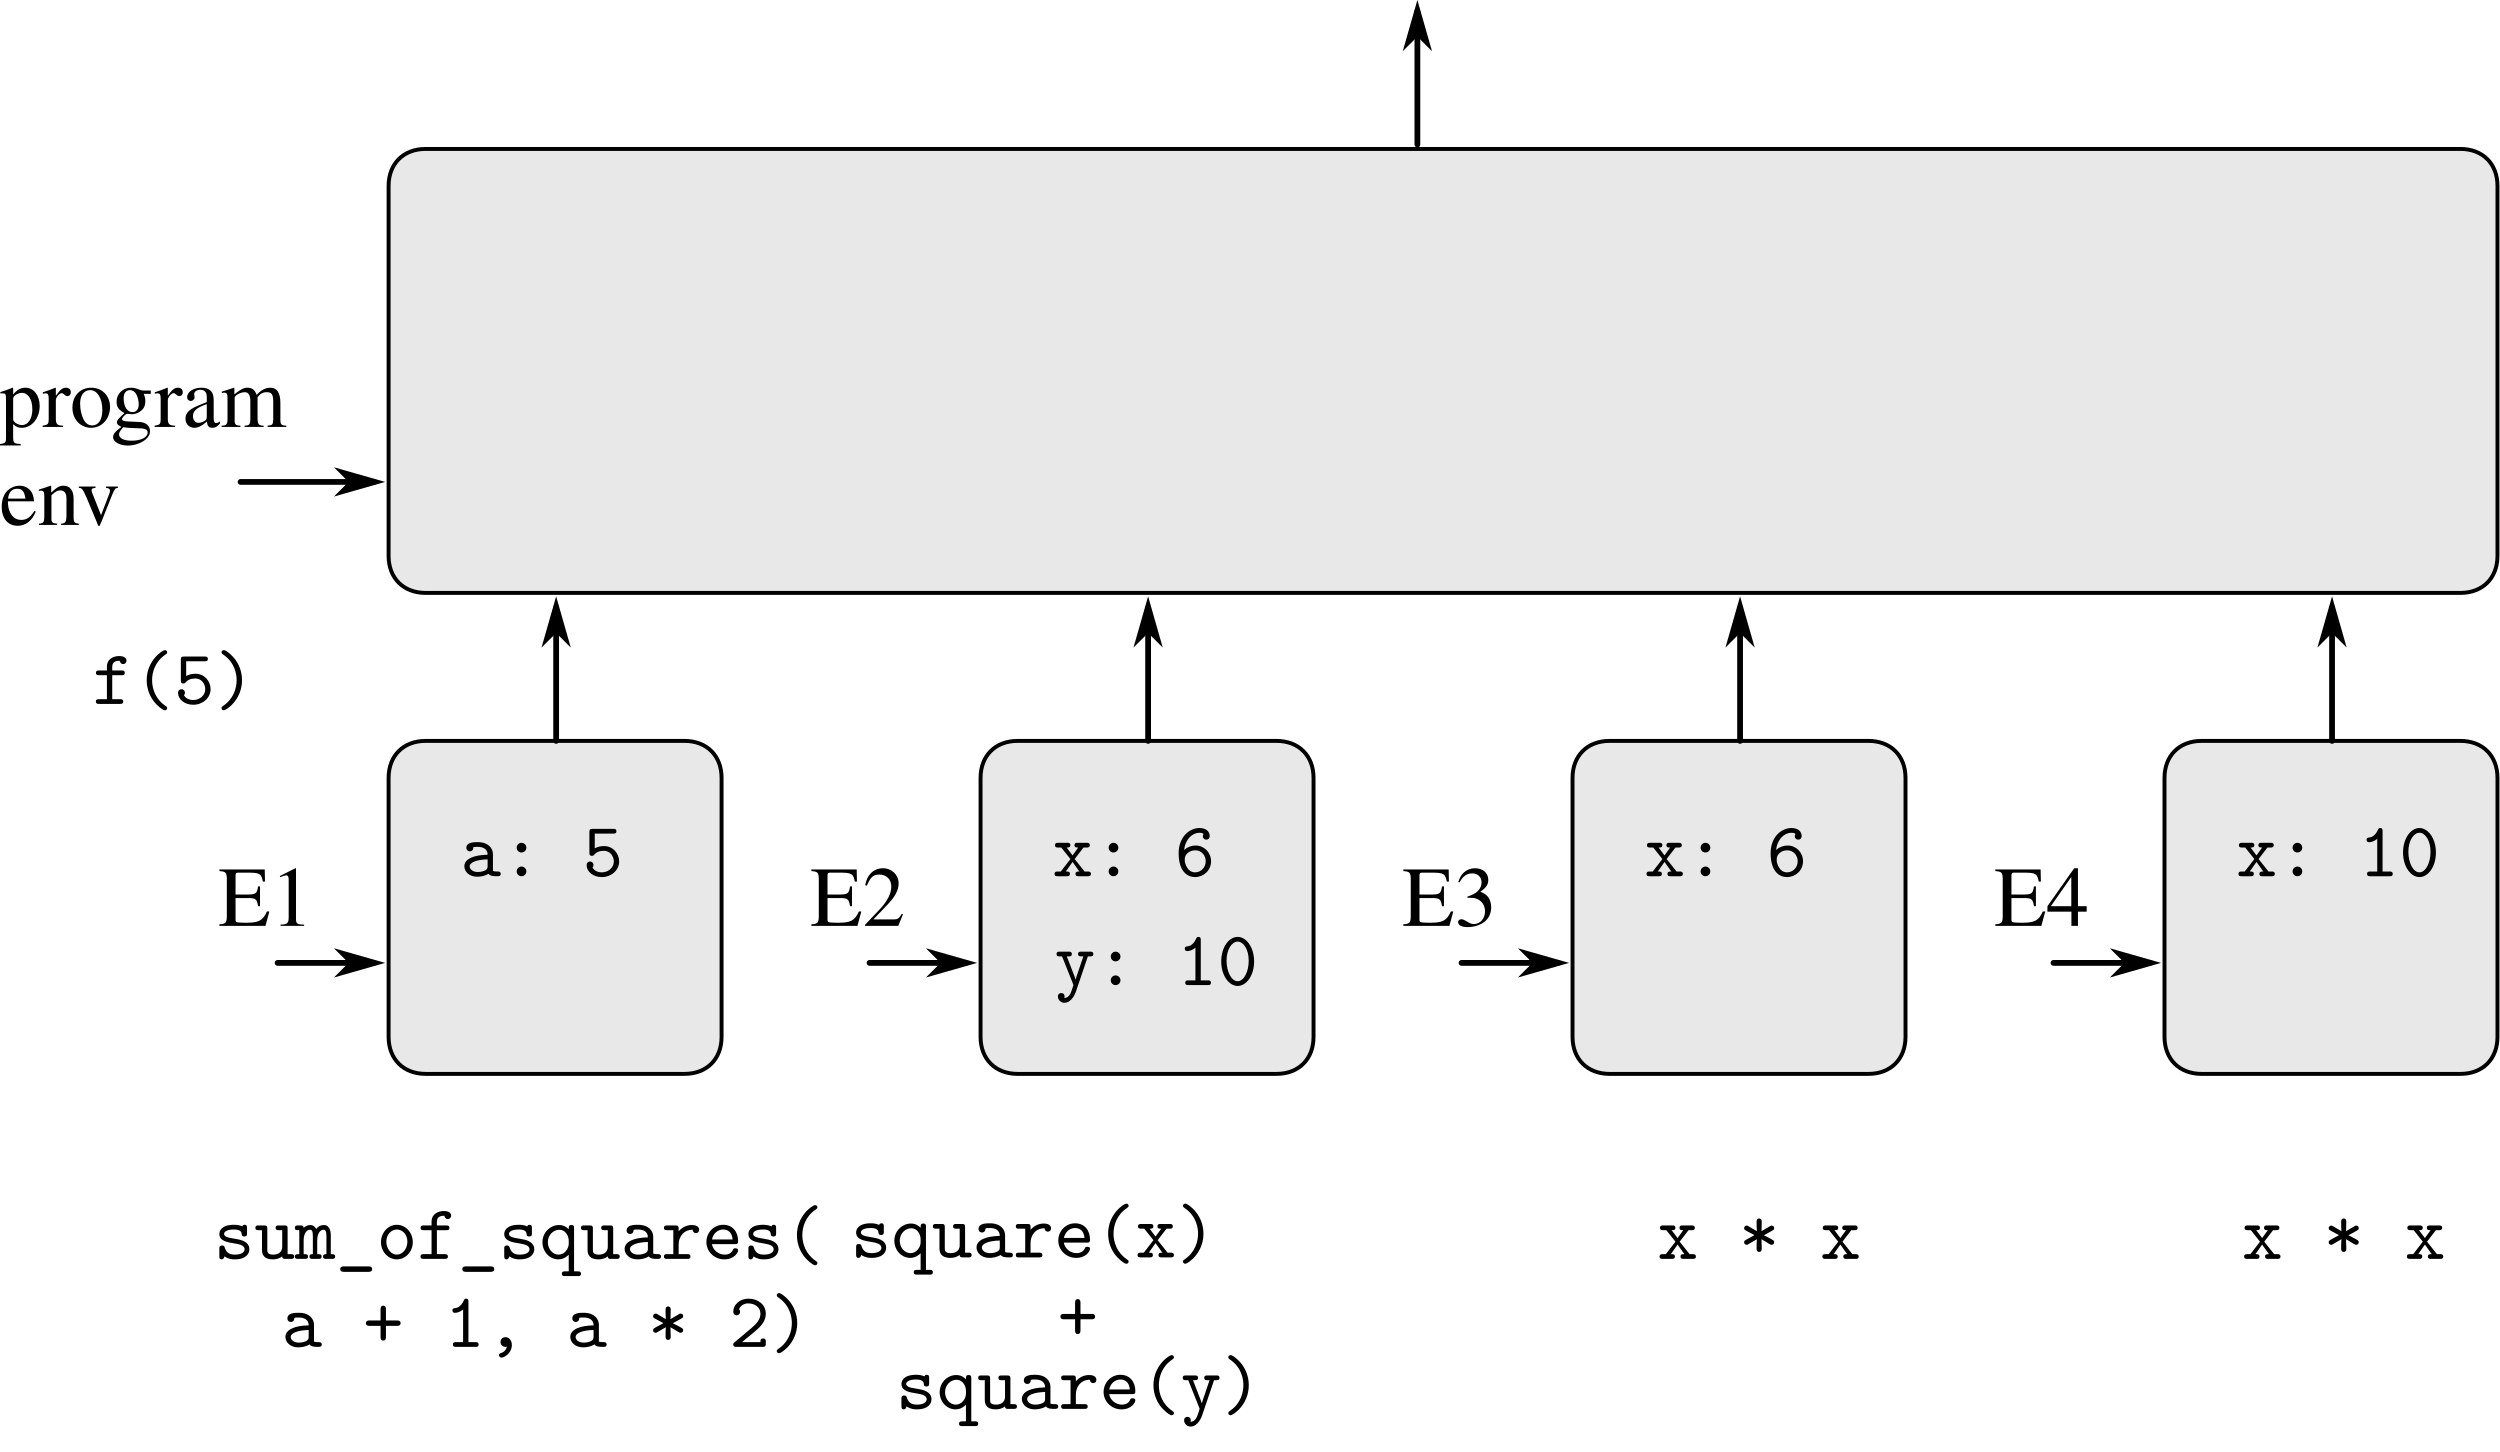
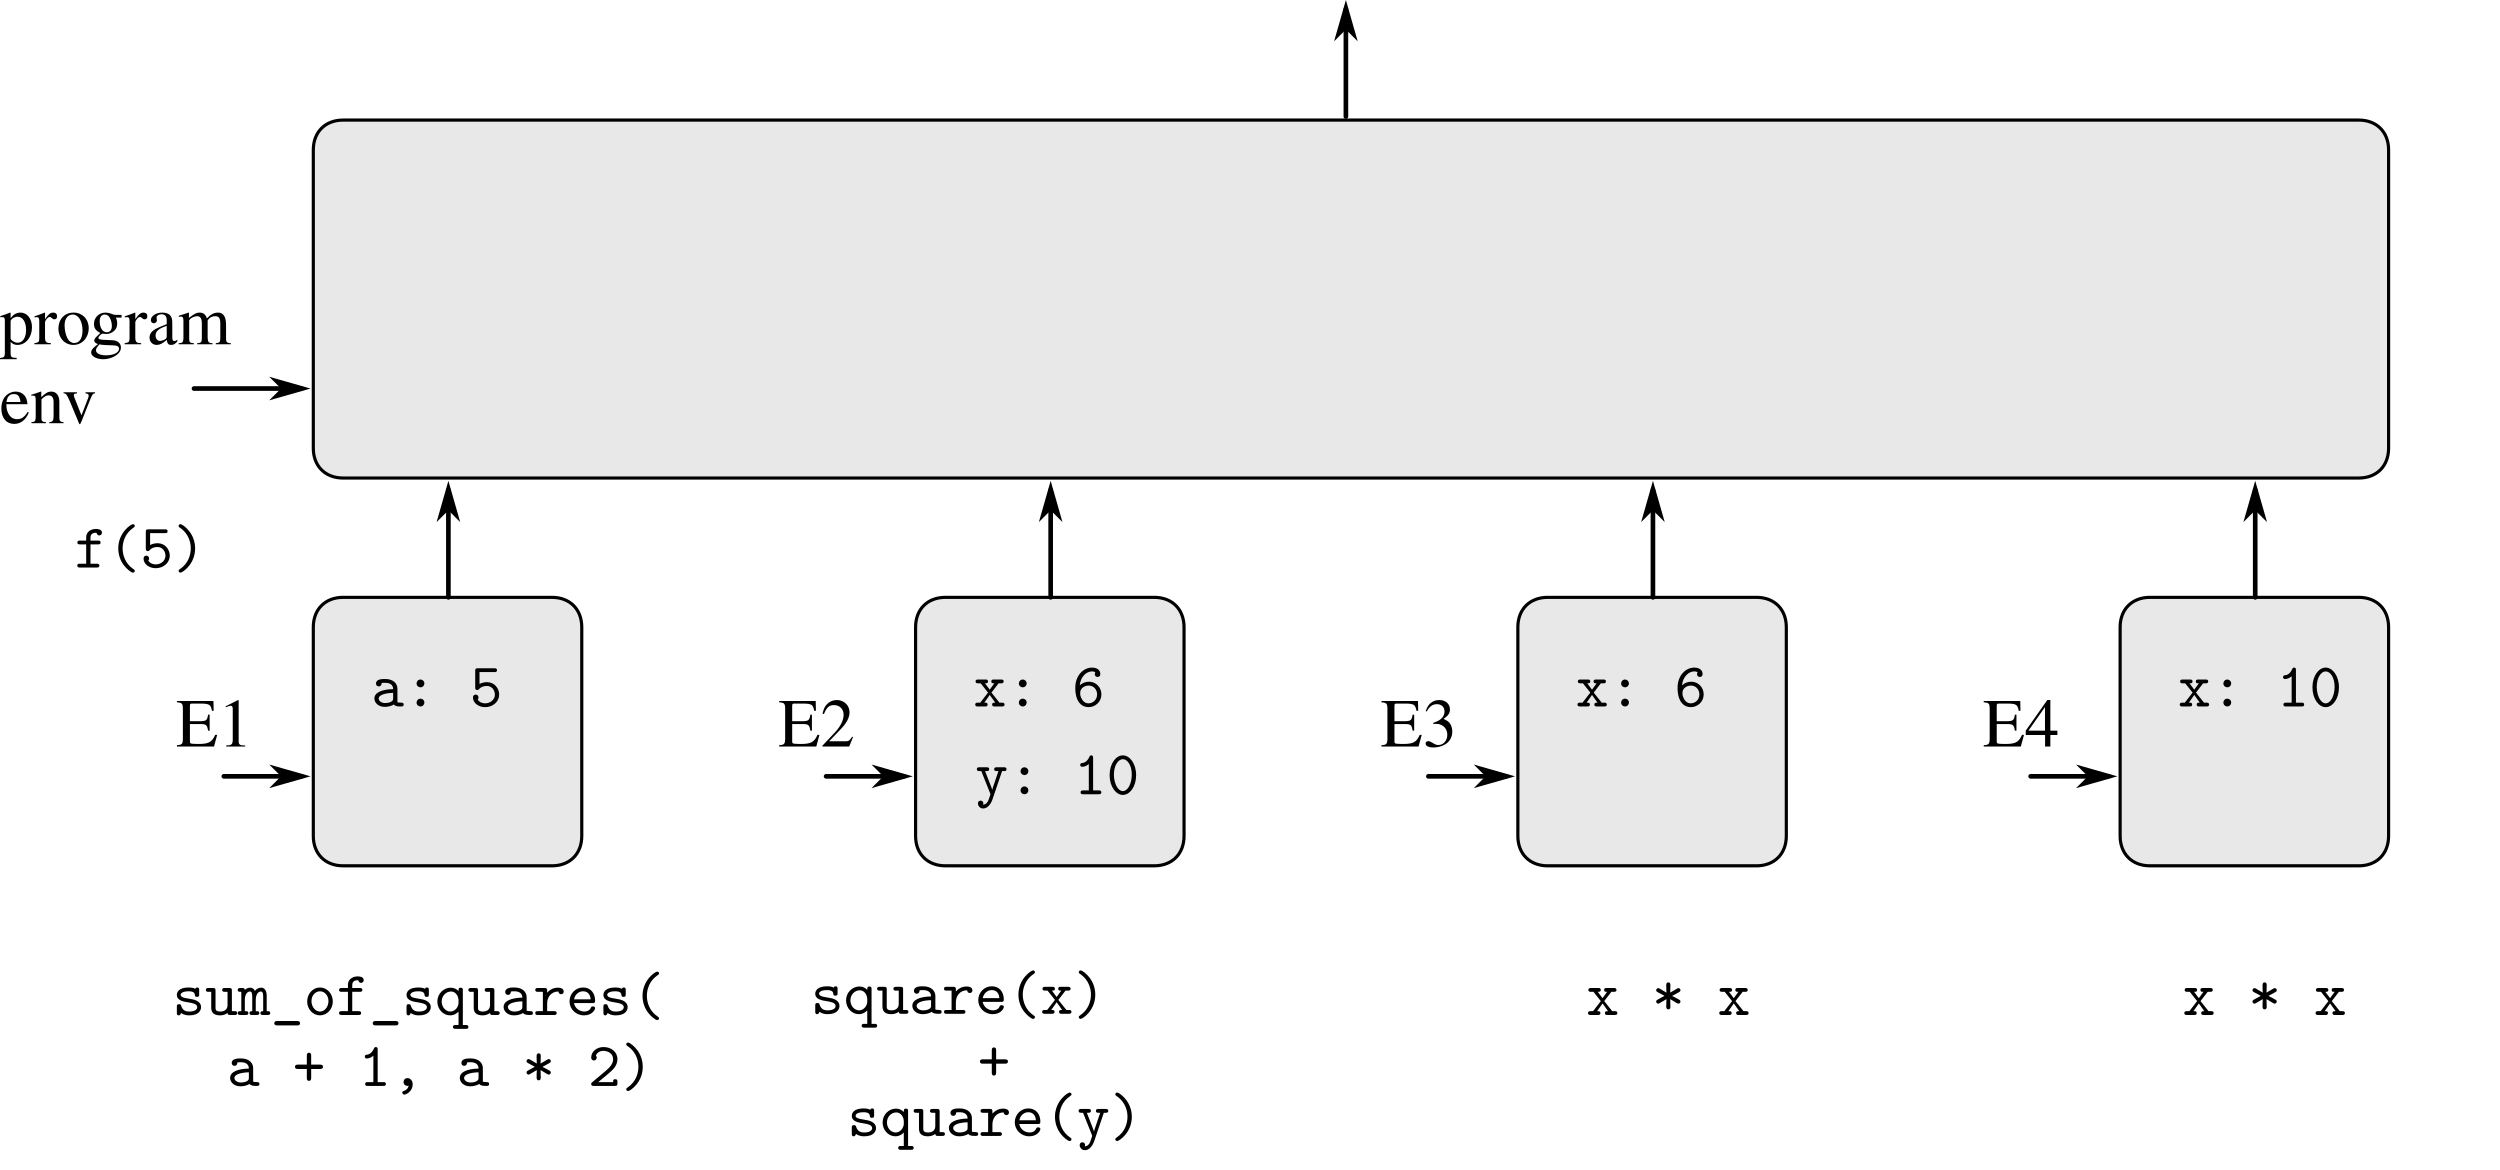
- <svg xmlns="http://www.w3.org/2000/svg" preserveAspectRatio="xMinYMin meet" viewBox="0 0 645 374.362" id="svg3170" version="1.1" width="645" height="374.362">
+ <svg xmlns="http://www.w3.org/2000/svg" preserveAspectRatio="xMinYMin meet" viewBox="0 0 800 374.362" id="svg3170" version="1.1" width="800" height="374.362">
  <defs id="defs3172">
    <marker refX="0" refY="0" orient="auto" id="Arrow1Mend-6" style="overflow:visible">
      <path d="M 0,0 5,-5 -12.5,0 5,5 Z" transform="matrix(-0.4,0,0,-0.4,-4,0)" id="path3809-6-2" style="fill:#000000;fill-rule:evenodd;stroke:#000000;stroke-width:1pt;marker-start:none" />
    </marker>
    <marker refX="0" refY="0" orient="auto" id="marker3973" style="overflow:visible">
      <path d="M 0,0 5,-5 -12.5,0 5,5 Z" transform="matrix(-0.4,0,0,-0.4,-4,0)" id="path3975" style="fill:#000000;fill-rule:evenodd;stroke:#000000;stroke-width:1pt;marker-start:none" />
    </marker>
    <marker refX="0" refY="0" orient="auto" id="marker3977" style="overflow:visible">
      <path d="M 0,0 5,-5 -12.5,0 5,5 Z" transform="matrix(-0.4,0,0,-0.4,-4,0)" id="path3979" style="fill:#000000;fill-rule:evenodd;stroke:#000000;stroke-width:1pt;marker-start:none" />
    </marker>
    <marker refX="0" refY="0" orient="auto" id="marker3981" style="overflow:visible">
      <path d="M 0,0 5,-5 -12.5,0 5,5 Z" transform="matrix(-0.4,0,0,-0.4,-4,0)" id="path3983" style="fill:#000000;fill-rule:evenodd;stroke:#000000;stroke-width:1pt;marker-start:none" />
    </marker>
    <marker refX="0" refY="0" orient="auto" id="Arrow1Mend" style="overflow:visible">
      <path d="M 0,0 5,-5 -12.5,0 5,5 Z" transform="matrix(-0.4,0,0,-0.4,-4,0)" id="path3809" style="fill:#000000;fill-rule:evenodd;stroke:#000000;stroke-width:1pt;marker-start:none" />
    </marker>
    <marker refX="0" refY="0" orient="auto" id="marker3987" style="overflow:visible">
      <path d="M 0,0 5,-5 -12.5,0 5,5 Z" transform="matrix(-0.4,0,0,-0.4,-4,0)" id="path3989" style="fill:#000000;fill-rule:evenodd;stroke:#000000;stroke-width:1pt;marker-start:none" />
    </marker>
    <marker refX="0" refY="0" orient="auto" id="Arrow1Mend-6-9" style="overflow:visible">
      <path d="M 0,0 5,-5 -12.5,0 5,5 Z" transform="matrix(-0.4,0,0,-0.4,-4,0)" id="path3809-6-2-9" style="fill:#000000;fill-rule:evenodd;stroke:#000000;stroke-width:1pt;marker-start:none" />
    </marker>
    <marker refX="0" refY="0" orient="auto" id="marker4149" style="overflow:visible">
      <path d="M 0,0 5,-5 -12.5,0 5,5 Z" transform="matrix(-0.4,0,0,-0.4,-4,0)" id="path4151" style="fill:#000000;fill-rule:evenodd;stroke:#000000;stroke-width:1pt;marker-start:none" />
    </marker>
    <marker refX="0" refY="0" orient="auto" id="Arrow1Mend-6-2" style="overflow:visible">
      <path d="M 0,0 5,-5 -12.5,0 5,5 Z" transform="matrix(-0.4,0,0,-0.4,-4,0)" id="path3809-6-2-5" style="fill:#000000;fill-rule:evenodd;stroke:#000000;stroke-width:1pt;marker-start:none" />
    </marker>
    <marker refX="0" refY="0" orient="auto" id="marker4580" style="overflow:visible">
      <path d="M 0,0 5,-5 -12.5,0 5,5 Z" transform="matrix(-0.4,0,0,-0.4,-4,0)" id="path4582" style="fill:#000000;fill-rule:evenodd;stroke:#000000;stroke-width:1pt;marker-start:none" />
    </marker>
    <marker refX="0" refY="0" orient="auto" id="Arrow1Mend-6-4" style="overflow:visible">
      <path d="M 0,0 5,-5 -12.5,0 5,5 Z" transform="matrix(-0.4,0,0,-0.4,-4,0)" id="path3809-6-2-51" style="fill:#000000;fill-rule:evenodd;stroke:#000000;stroke-width:1pt;marker-start:none" />
    </marker>
    <marker refX="0" refY="0" orient="auto" id="marker4680" style="overflow:visible">
      <path d="M 0,0 5,-5 -12.5,0 5,5 Z" transform="matrix(-0.4,0,0,-0.4,-4,0)" id="path4682" style="fill:#000000;fill-rule:evenodd;stroke:#000000;stroke-width:1pt;marker-start:none" />
    </marker>
    <marker refX="0" refY="0" orient="auto" id="Arrow1Mend-6-92" style="overflow:visible">
      <path d="M 0,0 5,-5 -12.5,0 5,5 Z" transform="matrix(-0.4,0,0,-0.4,-4,0)" id="path3809-6-2-0" style="fill:#000000;fill-rule:evenodd;stroke:#000000;stroke-width:1pt;marker-start:none" />
    </marker>
  </defs>
  <g transform="translate(-52.92354,-12.55228)" id="layer2" style="display:inline">
-     <path d="m 162.727,50.978 h 525.001 c 5.727,0 9.545,3.818 9.545,9.545 v 95.455 c 0,5.727 -3.818,9.545 -9.545,9.545 H 162.727 c -5.727,0 -9.545,-3.818 -9.545,-9.545 V 60.524 c 0,-5.727 3.818,-9.545 9.545,-9.545 z" id="rect5327" style="fill:#e8e8e8;fill-opacity:1;stroke:#000000;stroke-width:1.015;stroke-linecap:round;stroke-linejoin:round;stroke-miterlimit:4;stroke-dasharray:none;stroke-dashoffset:0;stroke-opacity:1" />
+     <path d="m 162.727,50.978 h 645.001 c 5.727,0 9.545,3.818 9.545,9.545 v 95.455 c 0,5.727 -3.818,9.545 -9.545,9.545 H 162.727 c -5.727,0 -9.545,-3.818 -9.545,-9.545 V 60.524 c 0,-5.727 3.818,-9.545 9.545,-9.545 z" id="rect5327" style="fill:#e8e8e8;fill-opacity:1;stroke:#000000;stroke-width:1.015;stroke-linecap:round;stroke-linejoin:round;stroke-miterlimit:4;stroke-dasharray:none;stroke-dashoffset:0;stroke-opacity:1" />
    <path d="m 115,136.887 h 34.364" id="path4451" style="fill:none;stroke:#000000;stroke-width:1.488;stroke-linecap:round;stroke-linejoin:round;stroke-miterlimit:4;stroke-dasharray:none;stroke-opacity:1;marker-end:url(#Arrow1Mend-6)" />
-     <path d="m 468.182,203.706 h 66.818 c 5.727,0 9.545,3.818 9.545,9.545 v 66.818 c 0,5.727 -3.818,9.545 -9.545,9.545 h -66.818 c -5.727,0 -9.545,-3.818 -9.545,-9.545 V 213.251 c 0,-5.727 3.818,-9.545 9.545,-9.545 z" id="rect5327-2" style="fill:#e8e8e8;fill-opacity:1;stroke:#000000;stroke-width:1.015;stroke-linecap:round;stroke-linejoin:round;stroke-miterlimit:4;stroke-dasharray:none;stroke-dashoffset:0;stroke-opacity:1" />
-     <path d="m 430.001,260.978 h 24.818" id="path4451-8" style="fill:none;stroke:#000000;stroke-width:1.488;stroke-linecap:round;stroke-linejoin:round;stroke-miterlimit:4;stroke-dasharray:none;stroke-opacity:1;marker-end:url(#Arrow1Mend-6)" />
-     <path d="M 501.864,203.706 V 169.342" id="path4451-8-3" style="fill:none;stroke:#000000;stroke-width:1.488;stroke-linecap:round;stroke-linejoin:round;stroke-miterlimit:4;stroke-dasharray:none;stroke-opacity:1;marker-end:url(#Arrow1Mend-6)" />
+     <path d="m 548.182,203.706 h 66.818 c 5.727,0 9.545,3.818 9.545,9.545 v 66.818 c 0,5.727 -3.818,9.545 -9.545,9.545 h -66.818 c -5.727,0 -9.545,-3.818 -9.545,-9.545 V 213.251 c 0,-5.727 3.818,-9.545 9.545,-9.545 z" id="rect5327-2" style="fill:#e8e8e8;fill-opacity:1;stroke:#000000;stroke-width:1.015;stroke-linecap:round;stroke-linejoin:round;stroke-miterlimit:4;stroke-dasharray:none;stroke-dashoffset:0;stroke-opacity:1" />
+     <path d="m 510.001,260.978 h 24.818" id="path4451-8" style="fill:none;stroke:#000000;stroke-width:1.488;stroke-linecap:round;stroke-linejoin:round;stroke-miterlimit:4;stroke-dasharray:none;stroke-opacity:1;marker-end:url(#Arrow1Mend-6)" />
+     <path d="M 581.864,203.706 V 169.342" id="path4451-8-3" style="fill:none;stroke:#000000;stroke-width:1.488;stroke-linecap:round;stroke-linejoin:round;stroke-miterlimit:4;stroke-dasharray:none;stroke-opacity:1;marker-end:url(#Arrow1Mend-6)" />
    <path d="m 162.727,203.706 h 66.818 c 5.727,0 9.545,3.818 9.545,9.545 v 66.818 c 0,5.727 -3.818,9.545 -9.545,9.545 h -66.818 c -5.727,0 -9.545,-3.818 -9.545,-9.545 V 213.251 c 0,-5.727 3.818,-9.545 9.545,-9.545 z" id="rect5327-2-7" style="fill:#e8e8e8;fill-opacity:1;stroke:#000000;stroke-width:1.015;stroke-linecap:round;stroke-linejoin:round;stroke-miterlimit:4;stroke-dasharray:none;stroke-dashoffset:0;stroke-opacity:1" />
    <path d="m 124.546,260.978 h 24.818" id="path4451-8-5" style="fill:none;stroke:#000000;stroke-width:1.488;stroke-linecap:round;stroke-linejoin:round;stroke-miterlimit:4;stroke-dasharray:none;stroke-opacity:1;marker-end:url(#Arrow1Mend-6)" />
    <path d="M 196.409,203.706 V 169.342" id="path4451-8-3-5" style="fill:none;stroke:#000000;stroke-width:1.488;stroke-linecap:round;stroke-linejoin:round;stroke-miterlimit:4;stroke-dasharray:none;stroke-opacity:1;marker-end:url(#Arrow1Mend-6)" />
-     <path d="m 315.455,203.706 h 66.818 c 5.727,0 9.545,3.818 9.545,9.545 v 66.818 c 0,5.727 -3.818,9.545 -9.545,9.545 h -66.818 c -5.727,0 -9.545,-3.818 -9.545,-9.545 V 213.251 c 0,-5.727 3.818,-9.545 9.545,-9.545 z" id="rect5327-2-9" style="fill:#e8e8e8;fill-opacity:1;stroke:#000000;stroke-width:1.015;stroke-linecap:round;stroke-linejoin:round;stroke-miterlimit:4;stroke-dasharray:none;stroke-dashoffset:0;stroke-opacity:1" />
-     <path d="m 277.273,260.978 h 24.818" id="path4451-8-9" style="fill:none;stroke:#000000;stroke-width:1.488;stroke-linecap:round;stroke-linejoin:round;stroke-miterlimit:4;stroke-dasharray:none;stroke-opacity:1;marker-end:url(#Arrow1Mend-6)" />
-     <path d="M 349.137,203.706 V 169.342" id="path4451-8-3-57" style="fill:none;stroke:#000000;stroke-width:1.488;stroke-linecap:round;stroke-linejoin:round;stroke-miterlimit:4;stroke-dasharray:none;stroke-opacity:1;marker-end:url(#Arrow1Mend-6)" />
-     <path d="m 620.91,203.706 h 66.818 c 5.727,0 9.545,3.818 9.545,9.545 v 66.818 c 0,5.727 -3.818,9.545 -9.545,9.545 h -66.818 c -5.727,0 -9.545,-3.818 -9.545,-9.545 V 213.251 c 0,-5.727 3.818,-9.545 9.545,-9.545 z" id="rect5327-2-6" style="fill:#e8e8e8;fill-opacity:1;stroke:#000000;stroke-width:1.015;stroke-linecap:round;stroke-linejoin:round;stroke-miterlimit:4;stroke-dasharray:none;stroke-dashoffset:0;stroke-opacity:1" />
-     <path d="m 582.728,260.978 h 24.818" id="path4451-8-34" style="fill:none;stroke:#000000;stroke-width:1.488;stroke-linecap:round;stroke-linejoin:round;stroke-miterlimit:4;stroke-dasharray:none;stroke-opacity:1;marker-end:url(#Arrow1Mend-6)" />
-     <path d="M 654.592,203.706 V 169.342" id="path4451-8-3-3" style="fill:none;stroke:#000000;stroke-width:1.488;stroke-linecap:round;stroke-linejoin:round;stroke-miterlimit:4;stroke-dasharray:none;stroke-opacity:1;marker-end:url(#Arrow1Mend-6)" />
-     <path d="M 418.609,49.849 V 15.485" id="path4451-8-3-57-2" style="display:inline;fill:none;stroke:#000000;stroke-width:1.488;stroke-linecap:round;stroke-linejoin:round;stroke-miterlimit:4;stroke-dasharray:none;stroke-opacity:1;marker-end:url(#Arrow1Mend-6-92)" />
+     <path d="m 355.455,203.706 h 66.818 c 5.727,0 9.545,3.818 9.545,9.545 v 66.818 c 0,5.727 -3.818,9.545 -9.545,9.545 h -66.818 c -5.727,0 -9.545,-3.818 -9.545,-9.545 V 213.251 c 0,-5.727 3.818,-9.545 9.545,-9.545 z" id="rect5327-2-9" style="fill:#e8e8e8;fill-opacity:1;stroke:#000000;stroke-width:1.015;stroke-linecap:round;stroke-linejoin:round;stroke-miterlimit:4;stroke-dasharray:none;stroke-dashoffset:0;stroke-opacity:1" />
+     <path d="m 317.273,260.978 h 24.818" id="path4451-8-9" style="fill:none;stroke:#000000;stroke-width:1.488;stroke-linecap:round;stroke-linejoin:round;stroke-miterlimit:4;stroke-dasharray:none;stroke-opacity:1;marker-end:url(#Arrow1Mend-6)" />
+     <path d="M 389.137,203.706 V 169.342" id="path4451-8-3-57" style="fill:none;stroke:#000000;stroke-width:1.488;stroke-linecap:round;stroke-linejoin:round;stroke-miterlimit:4;stroke-dasharray:none;stroke-opacity:1;marker-end:url(#Arrow1Mend-6)" />
+     <path d="m 740.91,203.706 h 66.818 c 5.727,0 9.545,3.818 9.545,9.545 v 66.818 c 0,5.727 -3.818,9.545 -9.545,9.545 h -66.818 c -5.727,0 -9.545,-3.818 -9.545,-9.545 V 213.251 c 0,-5.727 3.818,-9.545 9.545,-9.545 z" id="rect5327-2-6" style="fill:#e8e8e8;fill-opacity:1;stroke:#000000;stroke-width:1.015;stroke-linecap:round;stroke-linejoin:round;stroke-miterlimit:4;stroke-dasharray:none;stroke-dashoffset:0;stroke-opacity:1" />
+     <path d="m 702.728,260.978 h 24.818" id="path4451-8-34" style="fill:none;stroke:#000000;stroke-width:1.488;stroke-linecap:round;stroke-linejoin:round;stroke-miterlimit:4;stroke-dasharray:none;stroke-opacity:1;marker-end:url(#Arrow1Mend-6)" />
+     <path d="M 774.592,203.706 V 169.342" id="path4451-8-3-3" style="fill:none;stroke:#000000;stroke-width:1.488;stroke-linecap:round;stroke-linejoin:round;stroke-miterlimit:4;stroke-dasharray:none;stroke-opacity:1;marker-end:url(#Arrow1Mend-6)" />
+     <path d="M 483.609,49.849 V 15.485" id="path4451-8-3-57-2" style="display:inline;fill:none;stroke:#000000;stroke-width:1.488;stroke-linecap:round;stroke-linejoin:round;stroke-miterlimit:4;stroke-dasharray:none;stroke-opacity:1;marker-end:url(#Arrow1Mend-6-92)" />
  </g>
  <g transform="translate(-52.92354,-12.55228)" id="layer3" style="display:inline">
-     <text x="631.364" y="337.342" id="text6293-5" xml:space="preserve" style="font-style:normal;font-variant:normal;font-weight:normal;font-stretch:normal;font-size:20px;line-height:125%;font-family:'Latin Modern Mono';-inkscape-font-specification:'Latin Modern Mono';text-align:start;letter-spacing:0px;word-spacing:0px;text-anchor:start;fill:#000000;fill-opacity:1;stroke:none">
-       <tspan x="631.364" y="337.342" id="tspan6295-8">x * x</tspan>
+     <text x="751.364" y="337.342" id="text6293-5" xml:space="preserve" style="font-style:normal;font-variant:normal;font-weight:normal;font-stretch:normal;font-size:20px;line-height:125%;font-family:'Latin Modern Mono', monospace;-inkscape-font-specification:'Latin Modern Mono';text-align:start;letter-spacing:0px;word-spacing:0px;text-anchor:start;fill:#000000;fill-opacity:1;stroke:none">
+       <tspan x="751.364" y="337.342" id="tspan6295-8">x * x</tspan>
    </text>
-     <text x="629.908" y="238.621" id="text6297-4" xml:space="preserve" style="font-style:normal;font-variant:normal;font-weight:normal;font-stretch:normal;font-size:20px;line-height:125%;font-family:'Latin Modern Mono';-inkscape-font-specification:'Latin Modern Mono';text-align:start;letter-spacing:0px;word-spacing:0px;text-anchor:start;fill:#000000;fill-opacity:1;stroke:none">
-       <tspan x="629.908" y="238.621" id="tspan6299-6">x: 10</tspan>
+     <text x="749.908" y="238.621" id="text6297-4" xml:space="preserve" style="font-style:normal;font-variant:normal;font-weight:normal;font-stretch:normal;font-size:20px;line-height:125%;font-family:'Latin Modern Mono', monospace;-inkscape-font-specification:'Latin Modern Mono';text-align:start;letter-spacing:0px;word-spacing:0px;text-anchor:start;fill:#000000;fill-opacity:1;stroke:none">
+       <tspan x="749.908" y="238.621" id="tspan6299-6">x: 10</tspan>
    </text>
-     <text x="567.455" y="251.433" id="text6301-1" xml:space="preserve" style="font-style:normal;font-variant:normal;font-weight:normal;font-stretch:normal;font-size:20px;line-height:125%;font-family:'Latin Modern Mono';-inkscape-font-specification:'Latin Modern Mono';text-align:start;letter-spacing:0px;word-spacing:0px;text-anchor:start;fill:#000000;fill-opacity:1;stroke:none">
-       <tspan x="567.455" y="251.433" id="tspan6303-99" style="font-style:normal;font-variant:normal;font-weight:normal;font-stretch:normal;font-size:22px;font-family:Times;-inkscape-font-specification:'Times, Normal';font-variant-ligatures:normal;font-variant-caps:normal;font-variant-numeric:normal">E4</tspan>
+     <text x="687.455" y="251.433" id="text6301-1" xml:space="preserve" style="font-style:normal;font-variant:normal;font-weight:normal;font-stretch:normal;font-size:20px;line-height:125%;font-family:'Latin Modern Mono', monospace;-inkscape-font-specification:'Latin Modern Mono';text-align:start;letter-spacing:0px;word-spacing:0px;text-anchor:start;fill:#000000;fill-opacity:1;stroke:none">
+       <tspan x="687.455" y="251.433" id="tspan6303-99" style="font-style:normal;font-variant:normal;font-weight:normal;font-stretch:normal;font-size:22px;font-family:Times;-inkscape-font-specification:'Times, Normal';font-variant-ligatures:normal;font-variant-caps:normal;font-variant-numeric:normal">E4</tspan>
    </text>
-     <text x="480.546" y="337.342" id="text6293" xml:space="preserve" style="font-style:normal;font-variant:normal;font-weight:normal;font-stretch:normal;font-size:20px;line-height:125%;font-family:'Latin Modern Mono';-inkscape-font-specification:'Latin Modern Mono';text-align:start;letter-spacing:0px;word-spacing:0px;text-anchor:start;fill:#000000;fill-opacity:1;stroke:none">
-       <tspan x="480.546" y="337.342" id="tspan6295">x * x</tspan>
+     <text x="560.546" y="337.342" id="text6293" xml:space="preserve" style="font-style:normal;font-variant:normal;font-weight:normal;font-stretch:normal;font-size:20px;line-height:125%;font-family:'Latin Modern Mono', monospace;-inkscape-font-specification:'Latin Modern Mono';text-align:start;letter-spacing:0px;word-spacing:0px;text-anchor:start;fill:#000000;fill-opacity:1;stroke:none">
+       <tspan x="560.546" y="337.342" id="tspan6295">x * x</tspan>
    </text>
-     <text x="477.181" y="238.621" id="text6297" xml:space="preserve" style="font-style:normal;font-variant:normal;font-weight:normal;font-stretch:normal;font-size:20px;line-height:125%;font-family:'Latin Modern Mono';-inkscape-font-specification:'Latin Modern Mono';text-align:start;letter-spacing:0px;word-spacing:0px;text-anchor:start;fill:#000000;fill-opacity:1;stroke:none">
-       <tspan x="477.181" y="238.621" id="tspan6299">x: 6</tspan>
+     <text x="557.181" y="238.621" id="text6297" xml:space="preserve" style="font-style:normal;font-variant:normal;font-weight:normal;font-stretch:normal;font-size:20px;line-height:125%;font-family:'Latin Modern Mono', monospace;-inkscape-font-specification:'Latin Modern Mono';text-align:start;letter-spacing:0px;word-spacing:0px;text-anchor:start;fill:#000000;fill-opacity:1;stroke:none">
+       <tspan x="557.181" y="238.621" id="tspan6299">x: 6</tspan>
    </text>
-     <text x="414.728" y="251.433" id="text6301" xml:space="preserve" style="font-style:normal;font-variant:normal;font-weight:normal;font-stretch:normal;font-size:20px;line-height:125%;font-family:'Latin Modern Mono';-inkscape-font-specification:'Latin Modern Mono';text-align:start;letter-spacing:0px;word-spacing:0px;text-anchor:start;fill:#000000;fill-opacity:1;stroke:none">
-       <tspan x="414.728" y="251.433" id="tspan6303" style="font-style:normal;font-variant:normal;font-weight:normal;font-stretch:normal;font-size:22px;font-family:Times;-inkscape-font-specification:'Times, Normal';font-variant-ligatures:normal;font-variant-caps:normal;font-variant-numeric:normal">E3</tspan>
+     <text x="494.728" y="251.433" id="text6301" xml:space="preserve" style="font-style:normal;font-variant:normal;font-weight:normal;font-stretch:normal;font-size:20px;line-height:125%;font-family:'Latin Modern Mono', monospace;-inkscape-font-specification:'Latin Modern Mono';text-align:start;letter-spacing:0px;word-spacing:0px;text-anchor:start;fill:#000000;fill-opacity:1;stroke:none">
+       <tspan x="494.728" y="251.433" id="tspan6303" style="font-style:normal;font-variant:normal;font-weight:normal;font-stretch:normal;font-size:22px;font-family:Times;-inkscape-font-specification:'Times, Normal';font-variant-ligatures:normal;font-variant-caps:normal;font-variant-numeric:normal">E3</tspan>
    </text>
-     <text x="345.868" y="336.96" id="text6293-6" xml:space="preserve" style="font-style:normal;font-variant:normal;font-weight:normal;font-stretch:normal;font-size:20px;line-height:125%;font-family:'Latin Modern Mono';-inkscape-font-specification:'Latin Modern Mono';font-variant-ligatures:normal;font-variant-position:normal;font-variant-caps:normal;font-variant-numeric:normal;font-variant-alternates:normal;font-feature-settings:normal;text-indent:0;text-align:center;text-decoration:none;text-decoration-line:none;text-decoration-style:solid;text-decoration-color:#000000;letter-spacing:0px;word-spacing:0px;text-transform:none;writing-mode:lr-tb;direction:ltr;text-orientation:mixed;dominant-baseline:auto;baseline-shift:baseline;text-anchor:middle;white-space:normal;shape-padding:0;opacity:1;vector-effect:none;fill:#000000;fill-opacity:1;stroke:none;stroke-width:1;stroke-linecap:butt;stroke-linejoin:miter;stroke-miterlimit:4;stroke-dasharray:none;stroke-dashoffset:0;stroke-opacity:1">
-       <tspan x="345.868" y="336.96" id="tspan986" style="font-style:normal;font-variant:normal;font-weight:normal;font-stretch:normal;font-size:20px;line-height:20px;font-family:'Latin Modern Mono';-inkscape-font-specification:'Latin Modern Mono'">square(x)</tspan>
+     <text x="385.868" y="336.96" id="text6293-6" xml:space="preserve" style="font-style:normal;font-variant:normal;font-weight:normal;font-stretch:normal;font-size:20px;line-height:125%;font-family:'Latin Modern Mono', monospace;-inkscape-font-specification:'Latin Modern Mono';font-variant-ligatures:normal;font-variant-position:normal;font-variant-caps:normal;font-variant-numeric:normal;font-variant-alternates:normal;font-feature-settings:normal;text-indent:0;text-align:center;text-decoration:none;text-decoration-line:none;text-decoration-style:solid;text-decoration-color:#000000;letter-spacing:0px;word-spacing:0px;text-transform:none;writing-mode:lr-tb;direction:ltr;text-orientation:mixed;dominant-baseline:auto;baseline-shift:baseline;text-anchor:middle;white-space:normal;shape-padding:0;opacity:1;vector-effect:none;fill:#000000;fill-opacity:1;stroke:none;stroke-width:1;stroke-linecap:butt;stroke-linejoin:miter;stroke-miterlimit:4;stroke-dasharray:none;stroke-dashoffset:0;stroke-opacity:1">
+       <tspan x="385.868" y="336.96" id="tspan986" style="font-style:normal;font-variant:normal;font-weight:normal;font-stretch:normal;font-size:20px;line-height:20px;font-family:'Latin Modern Mono', monospace;-inkscape-font-specification:'Latin Modern Mono'">square(x)</tspan>
    </text>
-     <text x="324.453" y="238.621" id="text6297-1" xml:space="preserve" style="font-style:normal;font-variant:normal;font-weight:normal;font-stretch:normal;font-size:20px;line-height:125%;font-family:'Latin Modern Mono';-inkscape-font-specification:'Latin Modern Mono';text-align:start;letter-spacing:0px;word-spacing:0px;text-anchor:start;fill:#000000;fill-opacity:1;stroke:none">
-       <tspan x="324.453" y="238.621" id="tspan6299-83">x: 6</tspan>
+     <text x="364.453" y="238.621" id="text6297-1" xml:space="preserve" style="font-style:normal;font-variant:normal;font-weight:normal;font-stretch:normal;font-size:20px;line-height:125%;font-family:'Latin Modern Mono', monospace;-inkscape-font-specification:'Latin Modern Mono';text-align:start;letter-spacing:0px;word-spacing:0px;text-anchor:start;fill:#000000;fill-opacity:1;stroke:none">
+       <tspan x="364.453" y="238.621" id="tspan6299-83">x: 6</tspan>
    </text>
-     <text x="325" y="266.706" id="text6297-5-2" xml:space="preserve" style="font-style:normal;font-variant:normal;font-weight:normal;font-stretch:normal;font-size:20px;line-height:125%;font-family:'Latin Modern Mono';-inkscape-font-specification:'Latin Modern Mono';text-align:start;letter-spacing:0px;word-spacing:0px;text-anchor:start;fill:#000000;fill-opacity:1;stroke:none">
-       <tspan x="325" y="266.706" id="tspan6299-9-9">y: 10</tspan>
+     <text x="365" y="266.706" id="text6297-5-2" xml:space="preserve" style="font-style:normal;font-variant:normal;font-weight:normal;font-stretch:normal;font-size:20px;line-height:125%;font-family:'Latin Modern Mono', monospace;-inkscape-font-specification:'Latin Modern Mono';text-align:start;letter-spacing:0px;word-spacing:0px;text-anchor:start;fill:#000000;fill-opacity:1;stroke:none">
+       <tspan x="365" y="266.706" id="tspan6299-9-9">y: 10</tspan>
    </text>
-     <text x="262" y="251.433" id="text6301-5" xml:space="preserve" style="font-style:normal;font-variant:normal;font-weight:normal;font-stretch:normal;font-size:20px;line-height:125%;font-family:'Latin Modern Mono';-inkscape-font-specification:'Latin Modern Mono';text-align:start;letter-spacing:0px;word-spacing:0px;text-anchor:start;fill:#000000;fill-opacity:1;stroke:none">
-       <tspan x="262" y="251.433" id="tspan6303-9" style="font-style:normal;font-variant:normal;font-weight:normal;font-stretch:normal;font-size:22px;font-family:Times;-inkscape-font-specification:'Times, Normal';font-variant-ligatures:normal;font-variant-caps:normal;font-variant-numeric:normal">E2</tspan>
+     <text x="302" y="251.433" id="text6301-5" xml:space="preserve" style="font-style:normal;font-variant:normal;font-weight:normal;font-stretch:normal;font-size:20px;line-height:125%;font-family:'Latin Modern Mono', monospace;-inkscape-font-specification:'Latin Modern Mono';text-align:start;letter-spacing:0px;word-spacing:0px;text-anchor:start;fill:#000000;fill-opacity:1;stroke:none">
+       <tspan x="302" y="251.433" id="tspan6303-9" style="font-style:normal;font-variant:normal;font-weight:normal;font-stretch:normal;font-size:22px;font-family:Times;-inkscape-font-specification:'Times, Normal';font-variant-ligatures:normal;font-variant-caps:normal;font-variant-numeric:normal">E2</tspan>
    </text>
-     <text x="108.08" y="337.342" id="text6293-4" xml:space="preserve" style="font-style:normal;font-variant:normal;font-weight:normal;font-stretch:normal;font-size:20px;line-height:140%;font-family:'Latin Modern Mono';-inkscape-font-specification:'Latin Modern Mono';text-align:start;letter-spacing:0px;word-spacing:0px;text-anchor:start;fill:#000000;fill-opacity:1;stroke:none">
+     <text x="108.08" y="337.342" id="text6293-4" xml:space="preserve" style="font-style:normal;font-variant:normal;font-weight:normal;font-stretch:normal;font-size:20px;line-height:140%;font-family:'Latin Modern Mono', monospace;-inkscape-font-specification:'Latin Modern Mono';text-align:start;letter-spacing:0px;word-spacing:0px;text-anchor:start;fill:#000000;fill-opacity:1;stroke:none">
      <tspan id="tspan982" x="108.08" y="337.342">sum_of_squares(</tspan>
    </text>
-     <text x="171.726" y="238.621" id="text6297-9" xml:space="preserve" style="font-style:normal;font-variant:normal;font-weight:normal;font-stretch:normal;font-size:20px;line-height:125%;font-family:'Latin Modern Mono';-inkscape-font-specification:'Latin Modern Mono';text-align:start;letter-spacing:0px;word-spacing:0px;text-anchor:start;fill:#000000;fill-opacity:1;stroke:none">
+     <text x="171.726" y="238.621" id="text6297-9" xml:space="preserve" style="font-style:normal;font-variant:normal;font-weight:normal;font-stretch:normal;font-size:20px;line-height:125%;font-family:'Latin Modern Mono', monospace;-inkscape-font-specification:'Latin Modern Mono';text-align:start;letter-spacing:0px;word-spacing:0px;text-anchor:start;fill:#000000;fill-opacity:1;stroke:none">
      <tspan x="171.726" y="238.621" id="tspan6299-8">a: 5</tspan>
    </text>
-     <text x="109.273" y="251.433" id="text6301-2" xml:space="preserve" style="font-style:normal;font-variant:normal;font-weight:normal;font-stretch:normal;font-size:20px;line-height:125%;font-family:'Latin Modern Mono';-inkscape-font-specification:'Latin Modern Mono';text-align:start;letter-spacing:0px;word-spacing:0px;text-anchor:start;fill:#000000;fill-opacity:1;stroke:none">
+     <text x="109.273" y="251.433" id="text6301-2" xml:space="preserve" style="font-style:normal;font-variant:normal;font-weight:normal;font-stretch:normal;font-size:20px;line-height:125%;font-family:'Latin Modern Mono', monospace;-inkscape-font-specification:'Latin Modern Mono';text-align:start;letter-spacing:0px;word-spacing:0px;text-anchor:start;fill:#000000;fill-opacity:1;stroke:none">
      <tspan x="109.273" y="251.433" id="tspan6303-1" style="font-style:normal;font-variant:normal;font-weight:normal;font-stretch:normal;font-size:22px;font-family:Times;-inkscape-font-specification:'Times, Normal';font-variant-ligatures:normal;font-variant-caps:normal;font-variant-numeric:normal">E1</tspan>
    </text>
-     <text x="76.818" y="194.16" id="text5485" xml:space="preserve" style="font-style:normal;font-variant:normal;font-weight:normal;font-stretch:normal;font-size:20px;line-height:125%;font-family:'Latin Modern Mono';-inkscape-font-specification:'Latin Modern Mono';text-align:start;letter-spacing:0px;word-spacing:0px;text-anchor:start;fill:#000000;fill-opacity:1;stroke:none">
-       <tspan x="76.818" y="194.16" dy="0 0 0 0" id="tspan5589" style="font-style:normal;font-variant:normal;font-weight:normal;font-stretch:normal;font-size:20px;font-family:'Latin Modern Mono';-inkscape-font-specification:'Latin Modern Mono, Normal';font-variant-ligatures:normal;font-variant-caps:normal;font-variant-numeric:normal;font-feature-settings:normal;text-align:start;writing-mode:lr-tb;text-anchor:start">f(5)</tspan>
+     <text x="76.818" y="194.16" id="text5485" xml:space="preserve" style="font-style:normal;font-variant:normal;font-weight:normal;font-stretch:normal;font-size:20px;line-height:125%;font-family:'Latin Modern Mono', monospace;-inkscape-font-specification:'Latin Modern Mono';text-align:start;letter-spacing:0px;word-spacing:0px;text-anchor:start;fill:#000000;fill-opacity:1;stroke:none">
+       <tspan x="76.818" y="194.16" dy="0 0 0 0" id="tspan5589" style="font-style:normal;font-variant:normal;font-weight:normal;font-stretch:normal;font-size:20px;font-family:'Latin Modern Mono', monospace;-inkscape-font-specification:'Latin Modern Mono, Normal';font-variant-ligatures:normal;font-variant-caps:normal;font-variant-numeric:normal;font-feature-settings:normal;text-align:start;writing-mode:lr-tb;text-anchor:start">f(5)</tspan>
    </text>
    <text x="52.818" y="122.705" id="text5477" xml:space="preserve" style="font-style:normal;font-variant:normal;font-weight:normal;font-stretch:normal;font-size:21.067px;line-height:120%;font-family:Times;-inkscape-font-specification:'Times, Normal';font-variant-ligatures:normal;font-variant-caps:normal;font-variant-numeric:normal;font-feature-settings:normal;text-align:start;letter-spacing:0px;word-spacing:0px;writing-mode:lr-tb;text-anchor:start;fill:#000000;fill-opacity:1;stroke:none">
      <tspan id="tspan971" x="52.818" y="122.705" style="font-size:22px;line-height:24px">program</tspan>
      <tspan id="tspan973" x="52.818" y="147.985" style="font-size:22px;line-height:24px">env</tspan>
    </text>
  </g>
-   <text xml:space="preserve" style="font-style:normal;font-variant:normal;font-weight:normal;font-stretch:normal;font-size:20px;line-height:25px;font-family:'Latin Modern Mono';-inkscape-font-specification:'Latin Modern Mono';text-align:center;letter-spacing:0px;word-spacing:0px;text-anchor:middle;fill:#000000;fill-opacity:1;stroke:none" x="293.824" y="345.802" id="text969">
-     <tspan x="293.824" y="345.802" id="tspan1051">+</tspan>
+   <text xml:space="preserve" style="font-style:normal;font-variant:normal;font-weight:normal;font-stretch:normal;font-size:20px;line-height:25px;font-family:'Latin Modern Mono', monospace;-inkscape-font-specification:'Latin Modern Mono';text-align:center;letter-spacing:0px;word-spacing:0px;text-anchor:middle;fill:#000000;fill-opacity:1;stroke:none" x="333.824" y="345.802" id="text969">
+     <tspan x="333.824" y="345.802" id="tspan1051">+</tspan>
  </text>
-   <text xml:space="preserve" style="font-style:normal;font-variant:normal;font-weight:normal;font-stretch:normal;font-size:20px;line-height:25px;font-family:'Latin Modern Mono';-inkscape-font-specification:'Latin Modern Mono';text-align:center;letter-spacing:0px;word-spacing:0px;text-anchor:middle;fill:#000000;fill-opacity:1;stroke:none" x="294.136" y="363.492" id="text969-2">
-     <tspan x="294.136" y="363.492" id="tspan1051-8">square(y)</tspan>
+   <text xml:space="preserve" style="font-style:normal;font-variant:normal;font-weight:normal;font-stretch:normal;font-size:20px;line-height:25px;font-family:'Latin Modern Mono', monospace;-inkscape-font-specification:'Latin Modern Mono';text-align:center;letter-spacing:0px;word-spacing:0px;text-anchor:middle;fill:#000000;fill-opacity:1;stroke:none" x="334.136" y="363.492" id="text969-2">
+     <tspan x="334.136" y="363.492" id="tspan1051-8">square(y)</tspan>
  </text>
-   <text id="text1069" y="347.492" x="146.136" style="font-style:normal;font-variant:normal;font-weight:normal;font-stretch:normal;font-size:20px;line-height:25px;font-family:'Latin Modern Mono';-inkscape-font-specification:'Latin Modern Mono';text-align:center;letter-spacing:0px;word-spacing:0px;text-anchor:middle;fill:#000000;fill-opacity:1;stroke:none" xml:space="preserve">
+   <text id="text1069" y="347.492" x="146.136" style="font-style:normal;font-variant:normal;font-weight:normal;font-stretch:normal;font-size:20px;line-height:25px;font-family:'Latin Modern Mono', monospace;-inkscape-font-specification:'Latin Modern Mono';text-align:center;letter-spacing:0px;word-spacing:0px;text-anchor:middle;fill:#000000;fill-opacity:1;stroke:none" xml:space="preserve">
    <tspan id="tspan1067" y="347.492" x="146.136">  a + 1, a * 2)</tspan>
  </text>
</svg>
